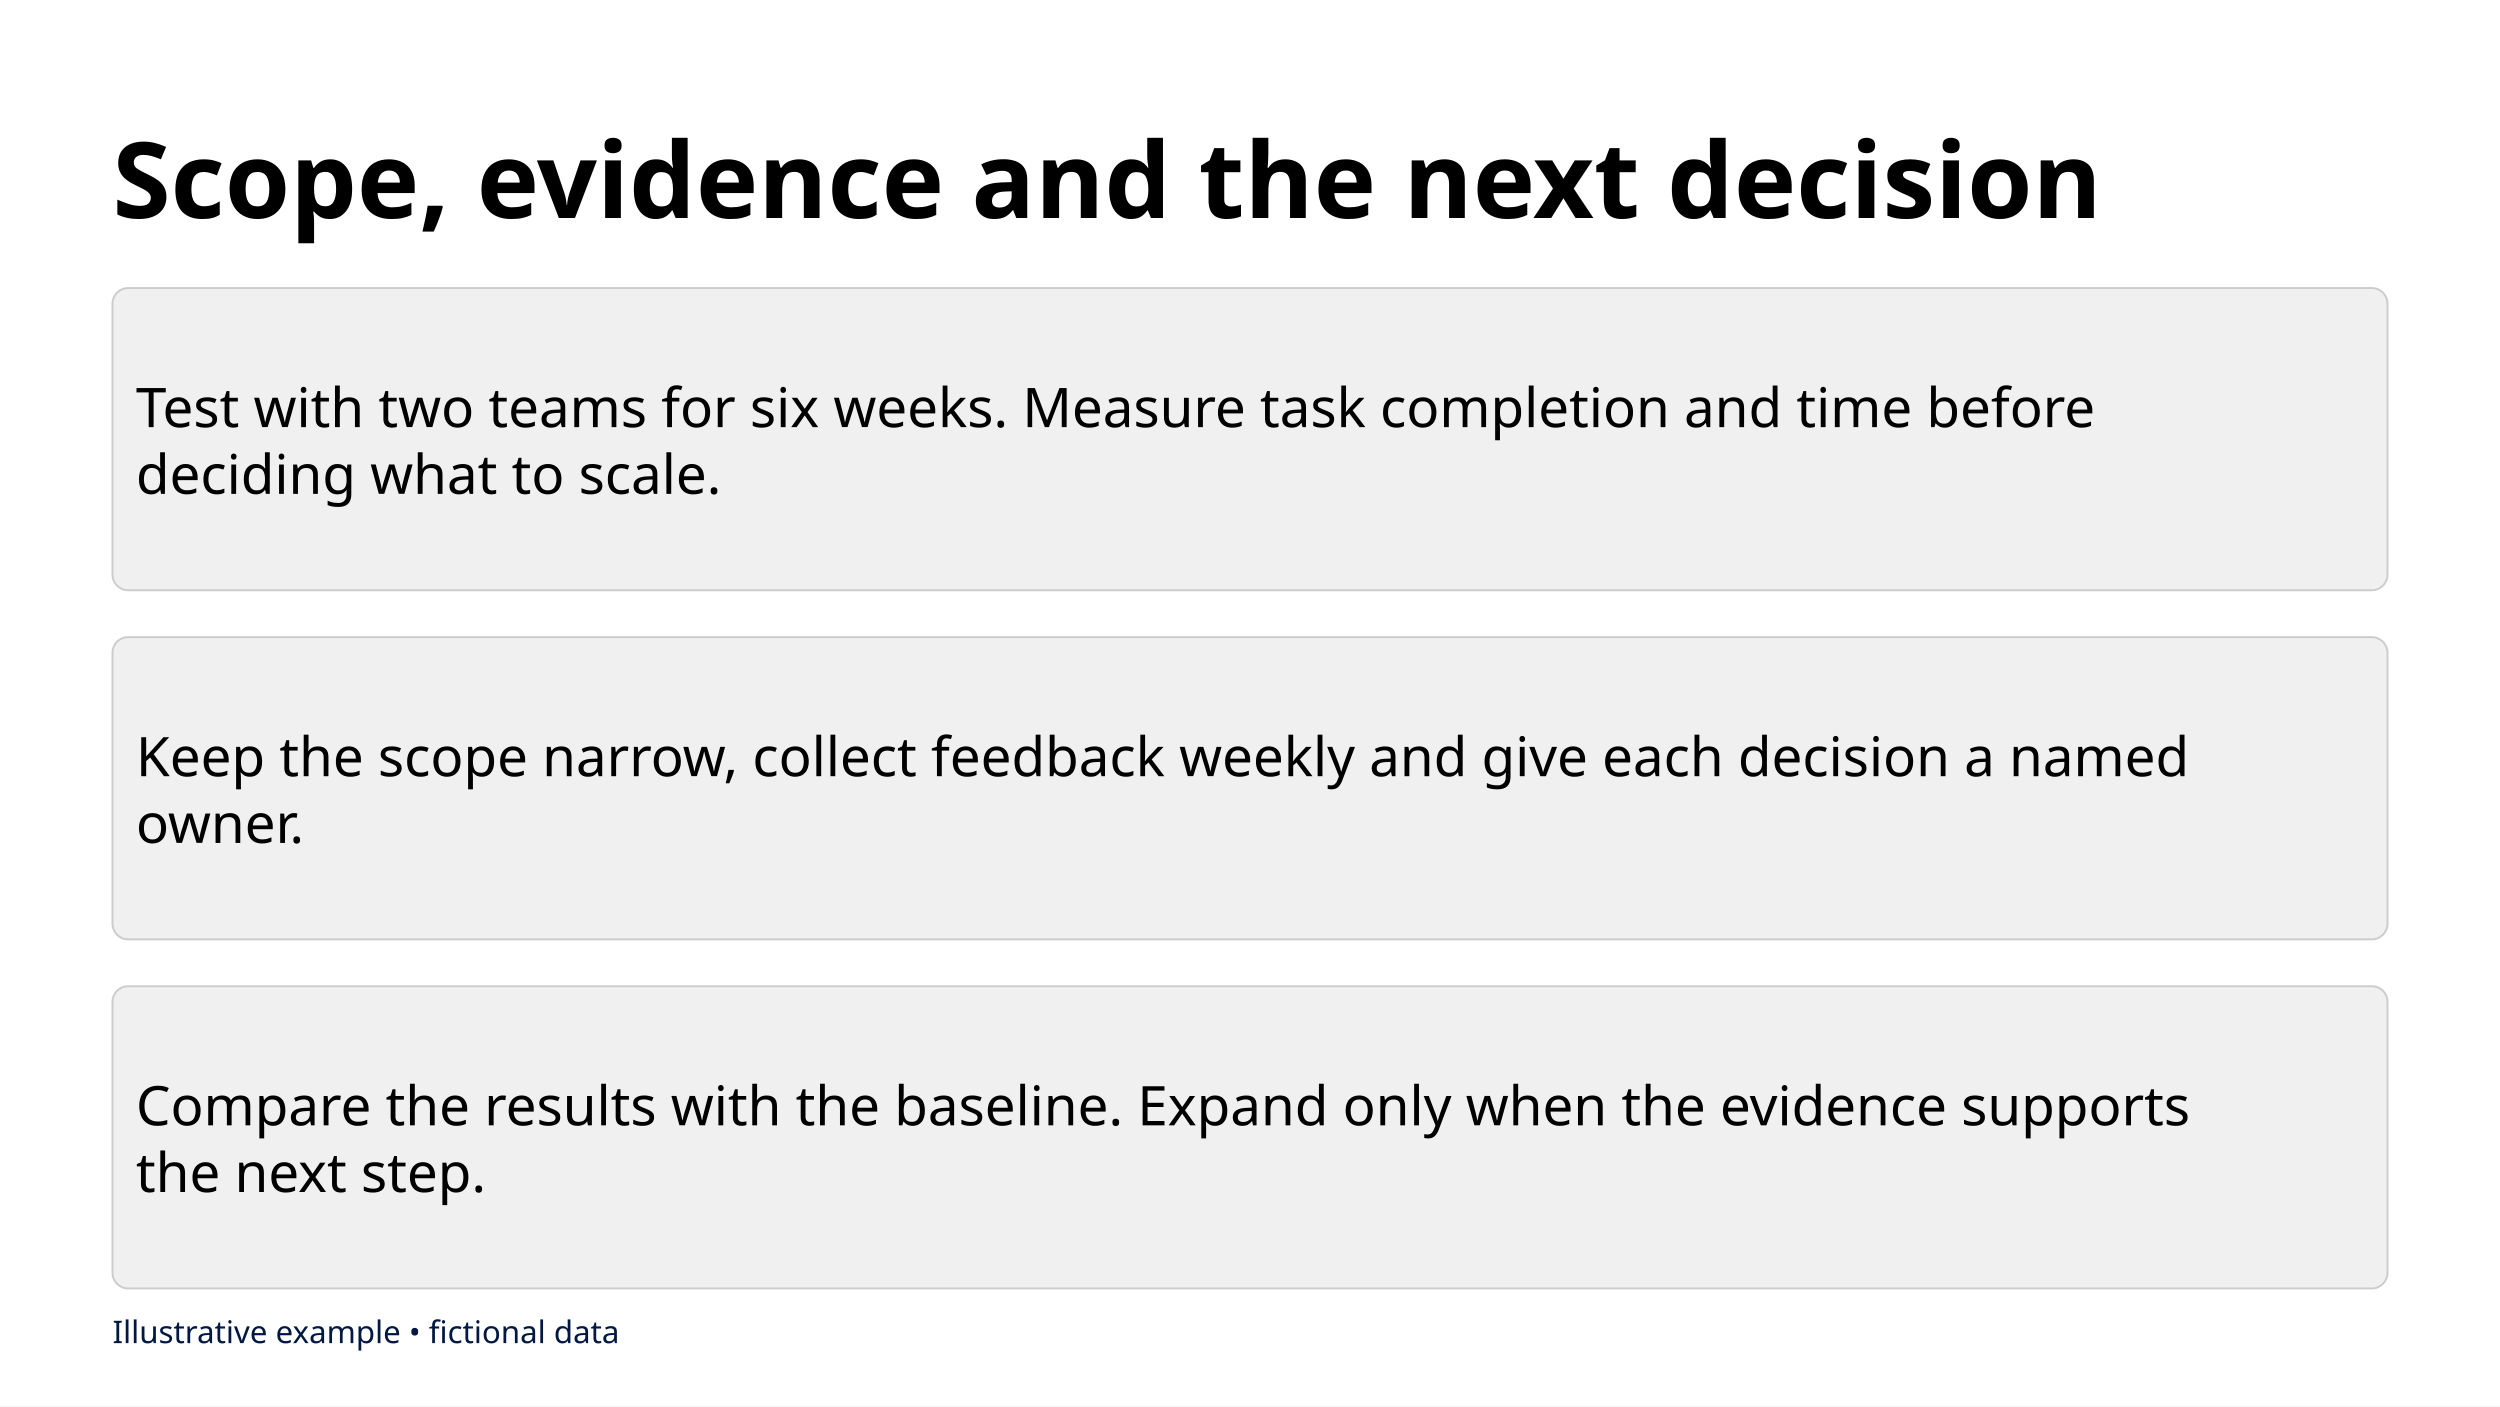
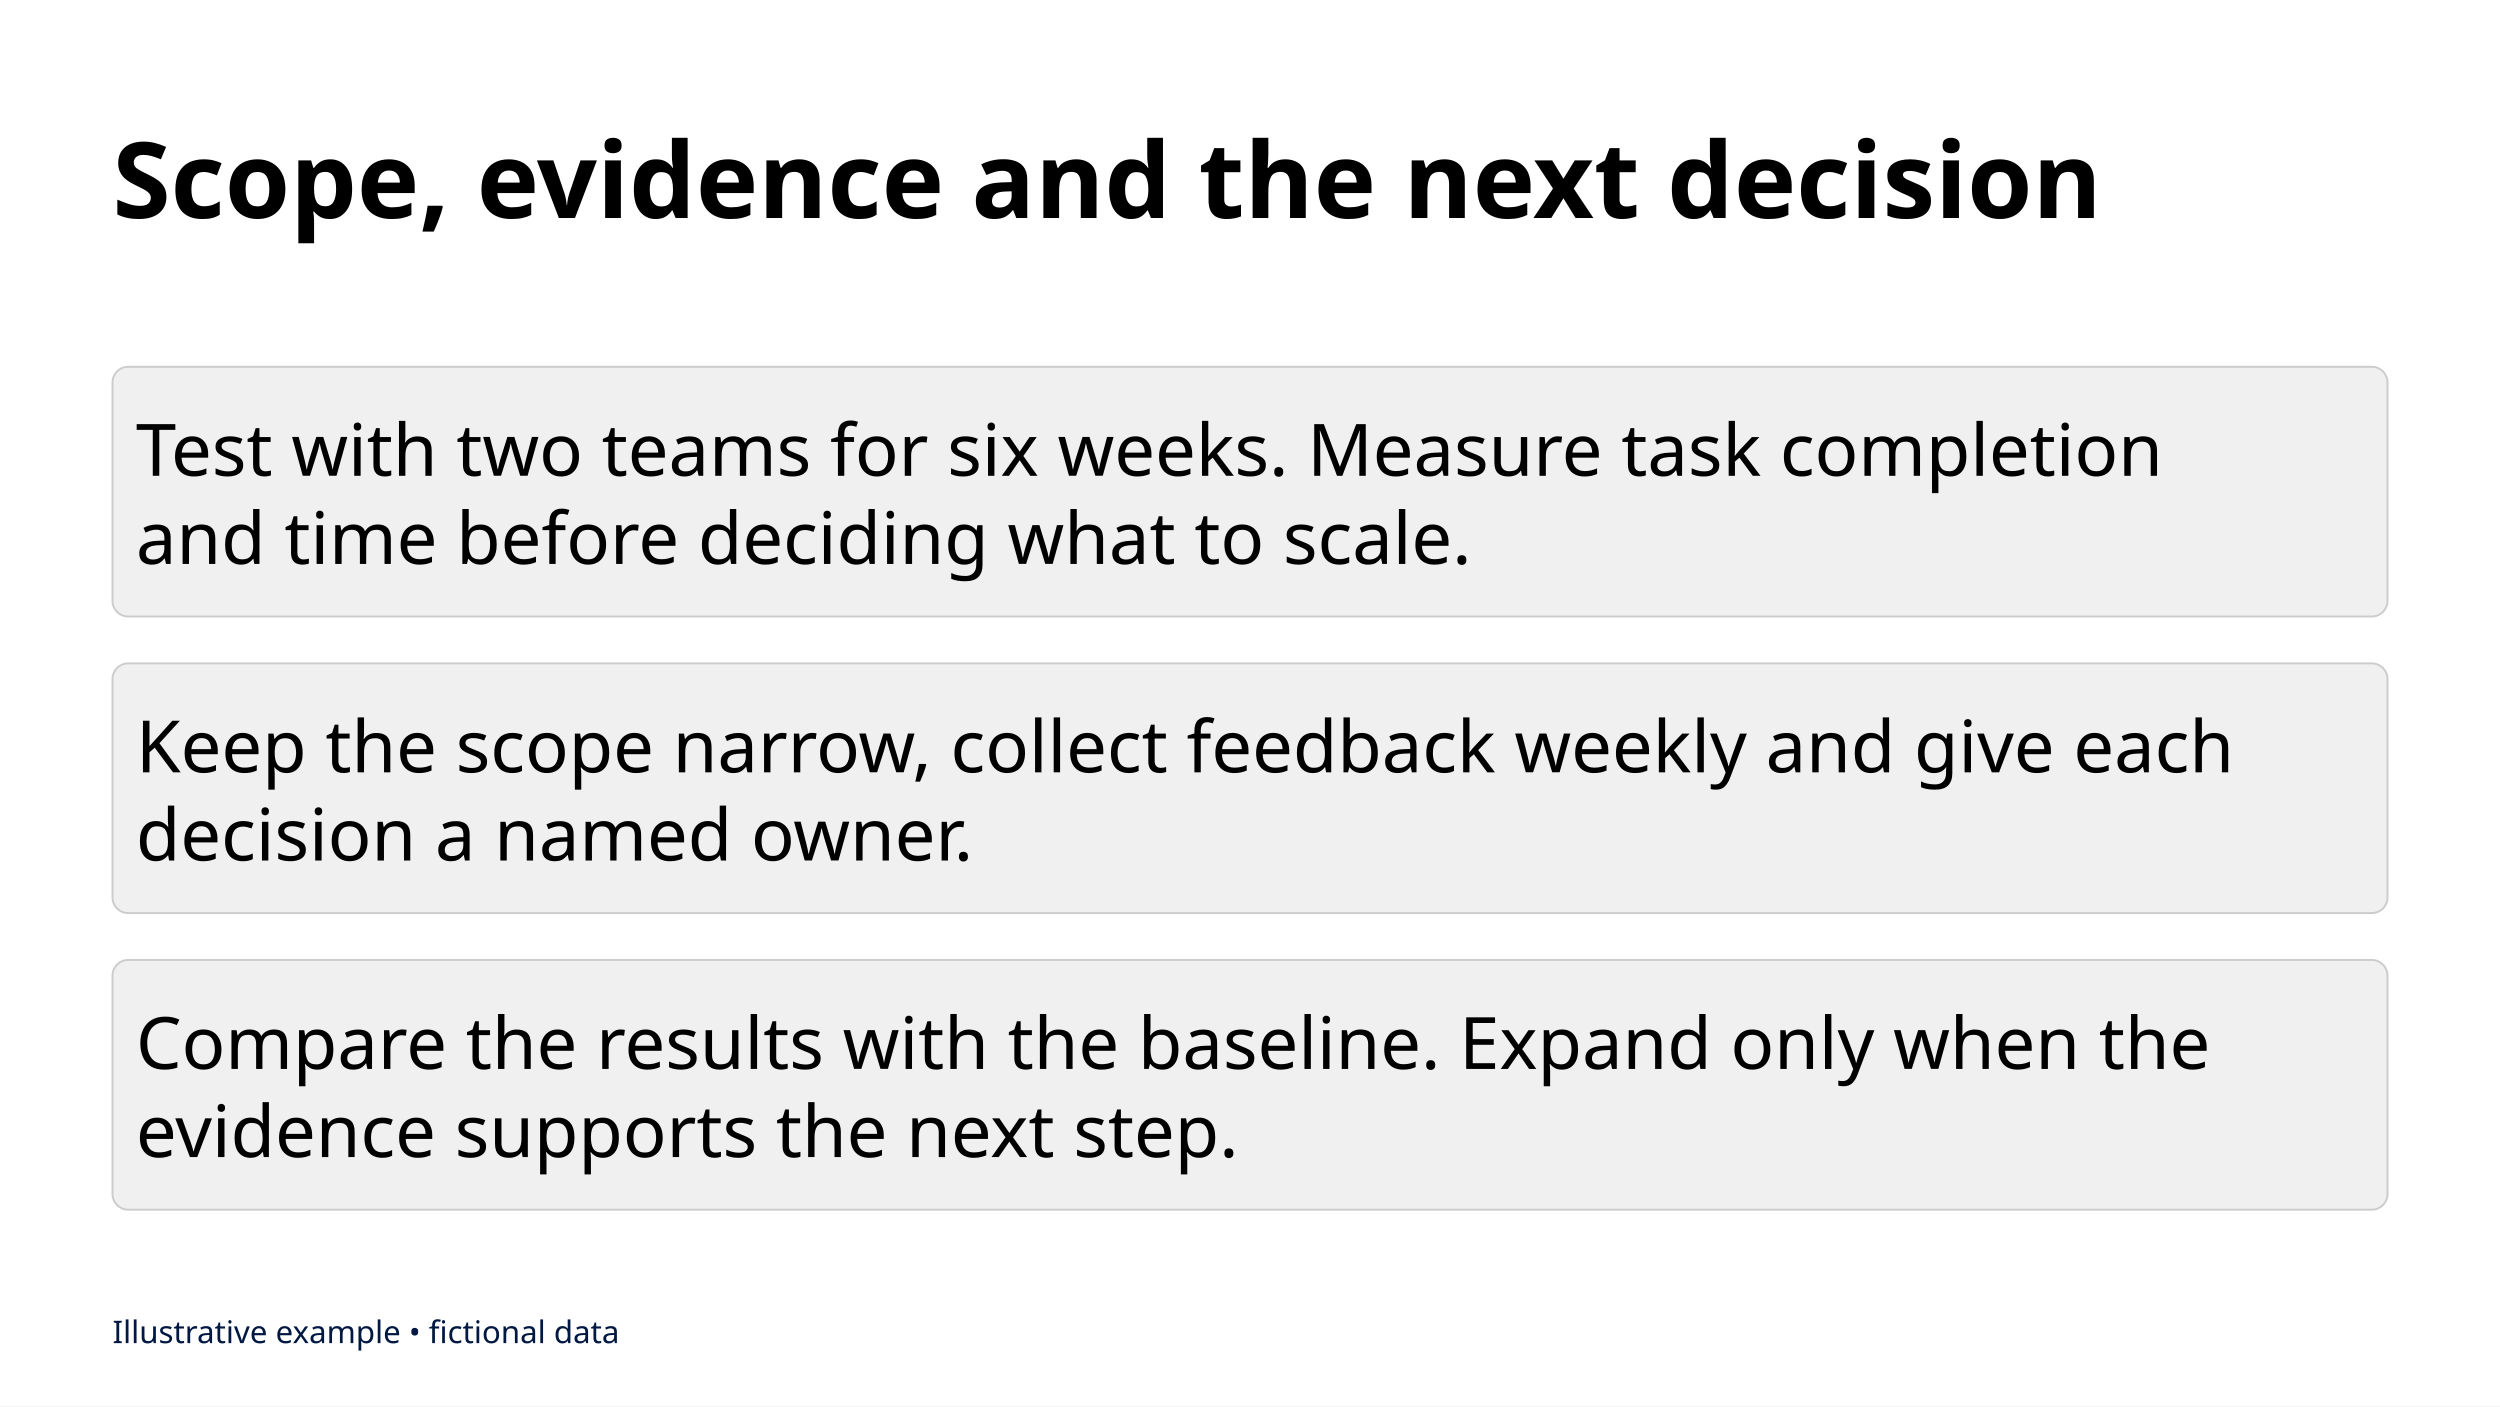
<svg xmlns="http://www.w3.org/2000/svg" aria-label="Scope, evidence and the next decision" aria-roledescription="slide" height="720" role="group" viewBox="0 0 1280 720" width="1280">
  <rect aria-hidden="true" fill="#FFFFFF" height="720" opacity="1" width="1280" x="0" y="0" />
  <g>
    <text fill="#000000" font-family="Aptos Display, sans-serif" font-size="54" font-weight="700" style="white-space:pre" text-anchor="start" x="57.6" xml:space="preserve" y="111.6">Scope, evidence and the next decision</text>
  </g>
-   <rect aria-hidden="true" fill="#F0F0F0" height="154.733" rx="8" stroke="#CCCCCC" width="1164.8" x="57.6" y="147.48" />
+   <rect aria-hidden="true" fill="#F0F0F0" height="127.85" rx="8" stroke="#CCCCCC" width="1164.8" x="57.6" y="187.805" />
  <g>
-     <text fill="#000000" font-family="Aptos, sans-serif" font-size="28" font-weight="400" style="white-space:pre" text-anchor="start" x="69.6" xml:space="preserve" y="218.687">Test with two teams for six weeks. Measure task completion and time before </text>
-     <text fill="#000000" font-family="Aptos, sans-serif" font-size="28" font-weight="400" style="white-space:pre" text-anchor="start" x="69.6" xml:space="preserve" y="252.847">deciding what to scale.</text>
+     <text fill="#000000" font-family="Aptos, sans-serif" font-size="37" font-weight="400" style="white-space:pre" text-anchor="start" x="69.6" xml:space="preserve" y="243.59">Test with two teams for six weeks. Measure task completion </text>
+     <text fill="#000000" font-family="Aptos, sans-serif" font-size="37" font-weight="400" style="white-space:pre" text-anchor="start" x="69.6" xml:space="preserve" y="288.73">and time before deciding what to scale.</text>
  </g>
-   <rect aria-hidden="true" fill="#F0F0F0" height="154.733" rx="8" stroke="#CCCCCC" width="1164.8" x="57.6" y="326.213" />
+   <rect aria-hidden="true" fill="#F0F0F0" height="127.85" rx="8" stroke="#CCCCCC" width="1164.8" x="57.6" y="339.655" />
  <g>
-     <text fill="#000000" font-family="Aptos, sans-serif" font-size="28" font-weight="400" style="white-space:pre" text-anchor="start" x="69.6" xml:space="preserve" y="397.42">Keep the scope narrow, collect feedback weekly and give each decision a named </text>
-     <text fill="#000000" font-family="Aptos, sans-serif" font-size="28" font-weight="400" style="white-space:pre" text-anchor="start" x="69.6" xml:space="preserve" y="431.58">owner.</text>
+     <text fill="#000000" font-family="Aptos, sans-serif" font-size="37" font-weight="400" style="white-space:pre" text-anchor="start" x="69.6" xml:space="preserve" y="395.44">Keep the scope narrow, collect feedback weekly and give each </text>
+     <text fill="#000000" font-family="Aptos, sans-serif" font-size="37" font-weight="400" style="white-space:pre" text-anchor="start" x="69.6" xml:space="preserve" y="440.58">decision a named owner.</text>
  </g>
-   <rect aria-hidden="true" fill="#F0F0F0" height="154.733" rx="8" stroke="#CCCCCC" width="1164.8" x="57.6" y="504.947" />
+   <rect aria-hidden="true" fill="#F0F0F0" height="127.85" rx="8" stroke="#CCCCCC" width="1164.8" x="57.6" y="491.505" />
  <g>
-     <text fill="#000000" font-family="Aptos, sans-serif" font-size="28" font-weight="400" style="white-space:pre" text-anchor="start" x="69.6" xml:space="preserve" y="576.153">Compare the results with the baseline. Expand only when the evidence supports </text>
-     <text fill="#000000" font-family="Aptos, sans-serif" font-size="28" font-weight="400" style="white-space:pre" text-anchor="start" x="69.6" xml:space="preserve" y="610.313">the next step.</text>
+     <text fill="#000000" font-family="Aptos, sans-serif" font-size="37" font-weight="400" style="white-space:pre" text-anchor="start" x="69.6" xml:space="preserve" y="547.29">Compare the results with the baseline. Expand only when the </text>
+     <text fill="#000000" font-family="Aptos, sans-serif" font-size="37" font-weight="400" style="white-space:pre" text-anchor="start" x="69.6" xml:space="preserve" y="592.43">evidence supports the next step.</text>
  </g>
  <g />
  <g>
    <g>
      <g>
        <text fill="#011842" font-family="Aptos, sans-serif" font-size="16" font-weight="400" style="white-space:pre" text-anchor="start" x="57.6" xml:space="preserve" y="687.68">Illustrative example • fictional data</text>
      </g>
    </g>
  </g>
</svg>
